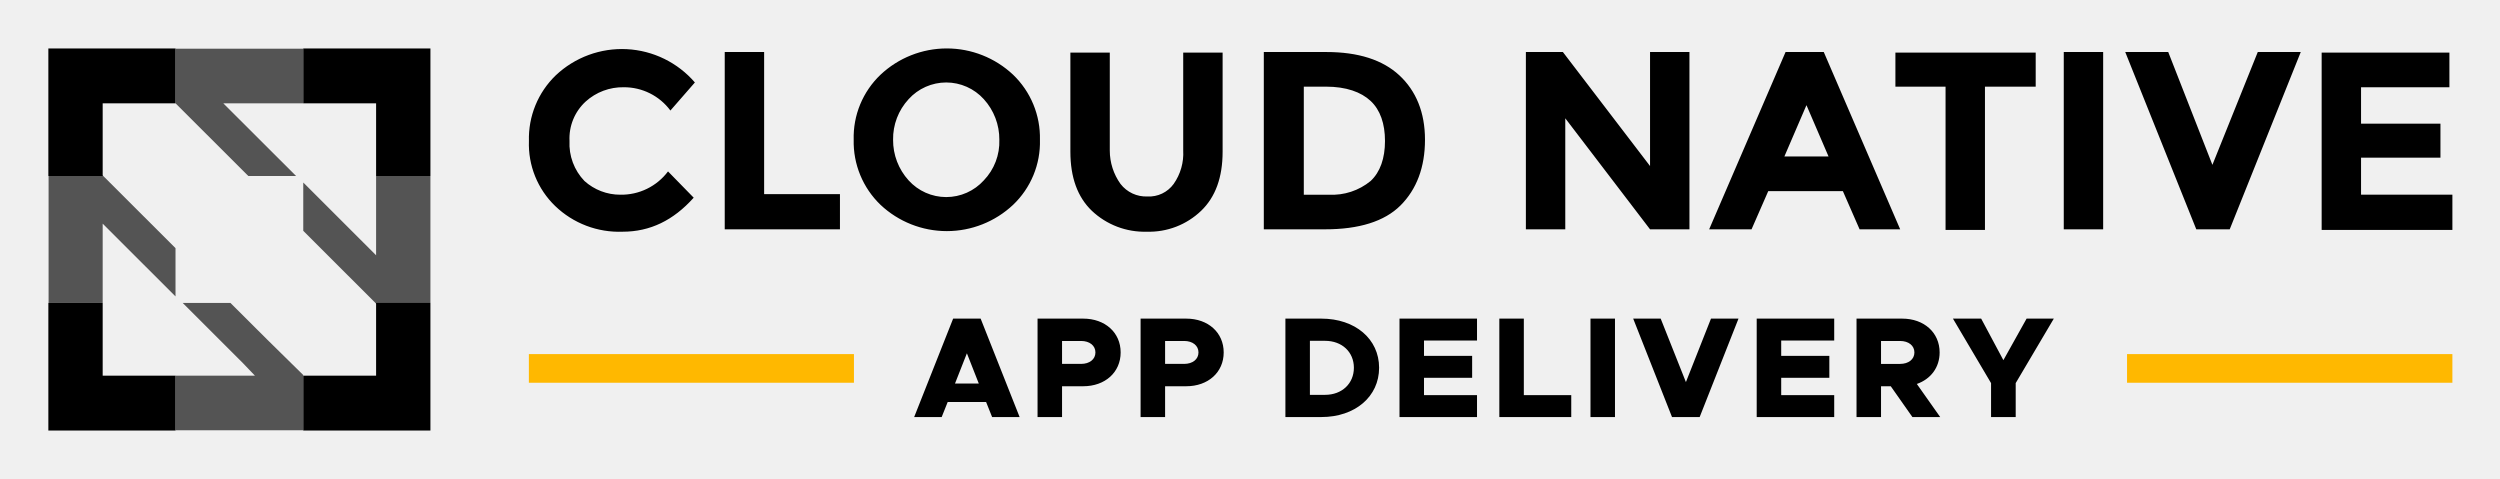
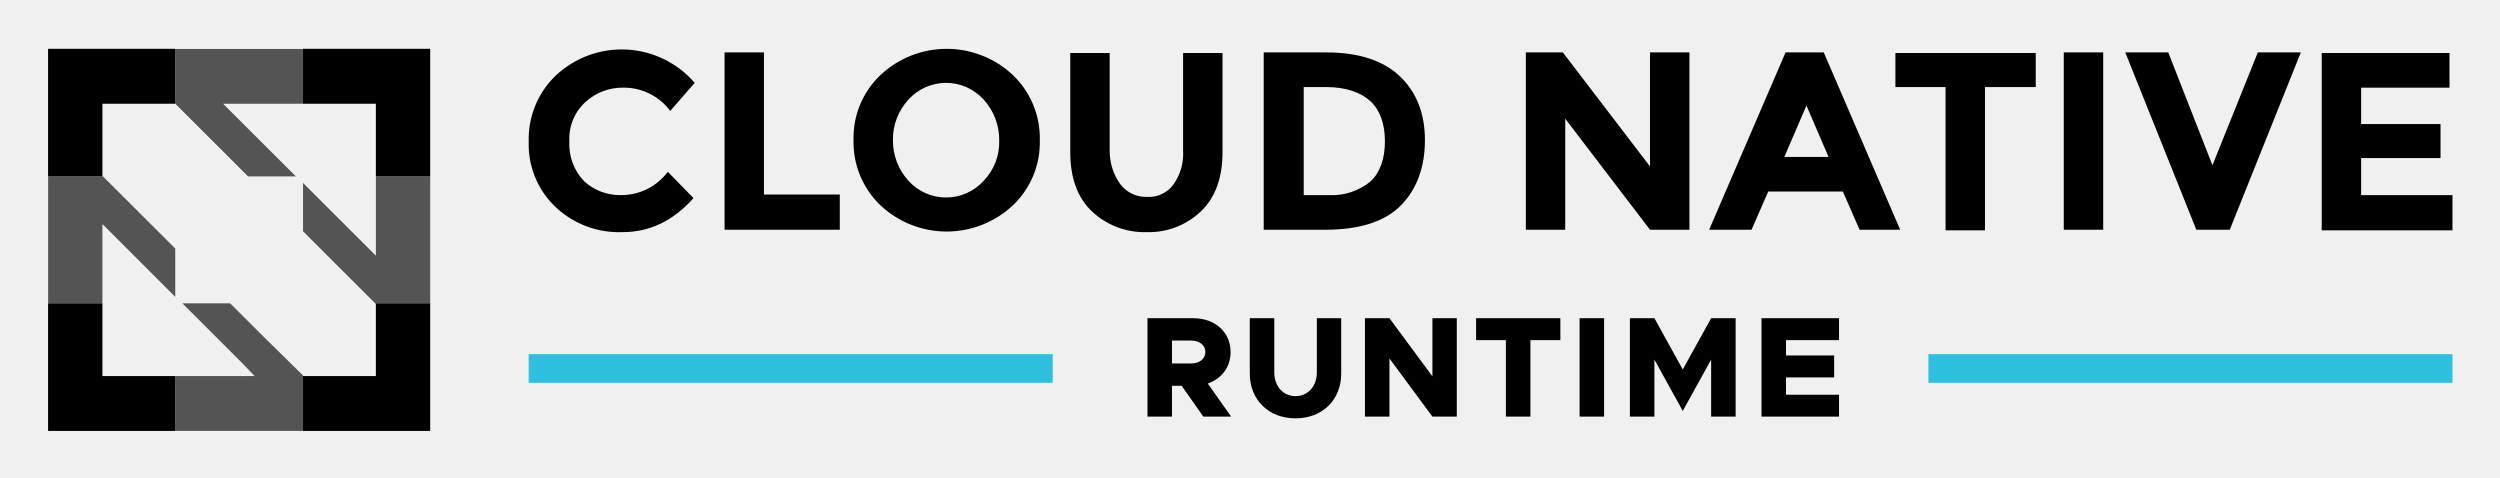
- <svg xmlns="http://www.w3.org/2000/svg" role="img" viewBox="-7.93 -7.68 438.36 83.86">
-   <g clip-path="url(#clip0_4_752)">
-     <path fill="#FFB800" d="M84.804 54.408h57v5.024h-57zm280.229 0h57.049v5.024h-57.049z" />
-     <path d="M100.829 26.459c1.62.032 3.224-.321 4.68-1.031 1.456-.71 2.722-1.756 3.695-3.051l4.501 4.606c-3.559 3.978-7.642 5.966-12.457 5.966a16.182 16.182 0 0 1-6.372-1.046 16.181 16.181 0 0 1-5.456-3.455 15.072 15.072 0 0 1-3.52-5.213 15.073 15.073 0 0 1-1.086-6.196 15.387 15.387 0 0 1 1.14-6.255 15.387 15.387 0 0 1 3.571-5.26 16.895 16.895 0 0 1 5.762-3.568A16.896 16.896 0 0 1 101.988.94c2.279.117 4.511.695 6.561 1.699 2.049 1.004 3.875 2.412 5.365 4.141L109.622 11.7c-.945-1.273-2.177-2.306-3.595-3.015-1.419-.709-2.984-1.075-4.57-1.067-2.471-.048-4.868.851-6.699 2.512a8.773 8.773 0 0 0-2.185 3.139 8.772 8.772 0 0 0-.642 3.77 9.42 9.42 0 0 0 .582 3.778 9.42 9.42 0 0 0 2.035 3.236c1.722 1.554 3.961 2.412 6.28 2.408zm18.318 6.071V1.442h6.909V26.355h13.294v6.176h-20.203zm50.56-4.292c-3.146 2.959-7.301 4.606-11.62 4.606-4.318 0-8.473-1.647-11.619-4.606-1.534-1.471-2.744-3.245-3.555-5.209-.811-1.964-1.205-4.076-1.155-6.2-.059-2.126.329-4.24 1.141-6.206a15.172 15.172 0 0 1 3.569-5.204c3.146-2.959 7.301-4.606 11.619-4.606 4.319 0 8.474 1.647 11.62 4.606 1.533 1.471 2.744 3.245 3.555 5.209.811 1.964 1.204 4.076 1.155 6.2.059 2.126-.33 4.24-1.141 6.206a15.172 15.172 0 0 1-3.569 5.204zm-2.408-11.41c.019-2.63-.952-5.172-2.722-7.118a8.882 8.882 0 0 0-2.986-2.164 8.887 8.887 0 0 0-7.216 0c-1.136.505-2.154 1.242-2.987 2.164-1.789 1.934-2.764 4.484-2.721 7.118-.02 2.63.952 5.172 2.721 7.118.833.922 1.851 1.66 2.987 2.164 1.136.505 2.365.765 3.608.765 1.243 0 2.472-.261 3.608-.765a8.881 8.881 0 0 0 2.986-2.164 9.774 9.774 0 0 0 2.082-3.283c.468-1.223.685-2.527.64-3.835zm21.249 7.746c.553.716 1.269 1.289 2.088 1.671.82.383 1.719.563 2.623.527.89.047 1.778-.129 2.582-.513.805-.384 1.5-.963 2.023-1.685a9.276 9.276 0 0 0 1.675-5.862V1.546h6.909V18.922c0 4.501-1.256 7.955-3.768 10.363a13.196 13.196 0 0 1-4.394 2.791c-1.636.629-3.38.926-5.132.873-1.767.053-3.528-.244-5.18-.872a13.432 13.432 0 0 1-4.45-2.791c-2.513-2.408-3.769-5.862-3.769-10.363V1.546h6.909V18.713c-.002 2.103.657 4.154 1.884 5.862zm48.884-19.051c2.931 2.722 4.501 6.49 4.501 11.305 0 4.815-1.465 8.688-4.291 11.514-2.827 2.826-7.328 4.187-13.19 4.187h-10.781V1.442h10.991c5.548 0 9.839 1.361 12.77 4.082zm-5.024 18.528c1.675-1.57 2.512-3.978 2.512-7.013s-.837-5.443-2.512-7.013c-1.675-1.57-4.292-2.512-7.851-2.512h-3.873v18.947h4.396c2.658.142 5.272-.717 7.328-2.408zm48.988-22.61h6.909V32.531h-6.909l-14.864-19.47v19.47h-6.908V1.442h6.489l15.283 19.993V1.442zm36.742 31.089l-2.931-6.699h-13.084l-2.931 6.699h-7.432l13.398-31.089h6.699l13.399 31.089h-7.118zm-9.316-21.773l-3.873 9.002h7.746l-3.873-9.002zm31.298-3.245V32.635h-6.909V7.513h-8.793V1.546h24.599v5.967h-8.897zm13.818-6.071h6.908V32.531h-6.908V1.442zm26.064 19.784l7.955-19.784h7.537L383.037 32.531h-5.861L364.719 1.442h7.537l7.746 19.784zm41.557-19.784v6.176h-15.493v6.385h13.922v5.966h-13.922v6.49h16.016v6.176h-22.924V1.546h22.401v-.105zM10.074 45.437H.549v22.369H22.845v-9.62H10.074V45.437zm47.942.105v12.645H45.246v9.62H67.542V45.437h-9.63l.105.105zM.549 23.183h9.63l-.105-.105V10.433H22.845V.813H.549V23.183zM45.246.813V10.433h12.771v12.75h9.526V.813H45.246z" />
-     <path d="M43.99 23.183L31.219 10.433h14.027V.813H22.845V10.433l12.771 12.75h8.374zM32.475 45.437h-8.374l10.572 10.562 2.094 2.188H22.845v9.62h22.401v-9.725l-6.385-6.281-6.385-6.364zm25.541-22.254v13.901l-2.198-2.198-10.572-10.562v8.468l6.281 6.281 6.385 6.375h9.63V23.183h-9.525zM22.845 35.828l-12.666-12.645H.549v22.254h9.526V31.536L22.845 44.296v-8.468z" opacity=".65" />
-     <path d="M166.031 65.447h4.823l-6.833-17.259h-4.824l-6.833 17.259h4.824l1.055-2.638h6.733l1.055 2.638zm-6.507-5.879l2.085-5.301 2.085 5.301h-4.17zm14.474 5.879h4.296v-5.401h3.718c3.819 0 6.557-2.437 6.557-5.929 0-3.492-2.738-5.929-6.557-5.929h-8.014v17.259zm4.296-9.32v-4.02h3.341c1.482 0 2.512.804 2.512 2.01 0 1.206-1.03 2.01-2.512 2.01h-3.341zm13.772 9.32h4.296v-5.401h3.718c3.819 0 6.557-2.437 6.557-5.929 0-3.492-2.738-5.929-6.557-5.929h-8.014v17.259zm4.296-9.32v-4.02h3.342c1.482 0 2.512.804 2.512 2.01 0 1.206-1.03 2.01-2.512 2.01h-3.342zm21.096 9.32h6.305c5.929 0 10.125-3.592 10.125-8.642s-4.196-8.617-10.125-8.617h-6.305v17.259zm4.296-3.894v-9.471h2.663c2.964 0 5.049 1.96 5.049 4.723 0 2.763-2.085 4.748-5.049 4.748h-2.663zm29.302-9.521v-3.844h-13.592v17.259h13.592v-3.844h-9.296v-3.04h8.441V54.72h-8.441v-2.688h9.296zm8.208 9.572V48.188h-4.295v17.259h12.611v-3.844h-8.316zm11.688 3.844h4.296V48.188h-4.296v17.259zm21.129-17.259l-4.396 11.129-4.422-11.129h-4.823l6.808 17.259h4.848l6.809-17.259h-4.824zm21.607 3.844v-3.844h-13.591v17.259h13.591v-3.844h-9.295v-3.04h8.441V54.72h-8.441v-2.688h9.295zm18.584 13.415l-4.095-5.803c2.437-.854 3.995-2.889 3.995-5.527 0-3.492-2.738-5.929-6.557-5.929h-8.014v17.259h4.296v-5.401h1.708l3.794 5.401h4.873zm-10.375-13.34h3.341c1.482 0 2.512.804 2.512 2.01 0 1.206-1.03 2.01-2.512 2.01h-3.341v-4.02zm19.293 13.34h4.321v-5.954l6.683-11.305h-4.773l-4.07 7.285-3.894-7.285h-4.949l6.682 11.305v5.954z" />
+ <svg xmlns="http://www.w3.org/2000/svg" role="img" viewBox="-25.48 -25.48 1324.96 252.96">
+   <g clip-path="url(#clip0_643_62)">
+     <path fill="#2FBFDF" d="M254.702 162.208h277.735v15.189H254.702zm741.851 0h277.74v15.189h-277.74z" />
+     <path d="M303.149 77.928c4.896.097 9.744-.971 14.146-3.117 4.401-2.146 8.23-5.307 11.169-9.224l13.607 13.923c-10.759 12.025-23.1 18.037-37.656 18.037-6.569.251-13.121-.825-19.264-3.163-6.144-2.338-11.754-5.89-16.494-10.444A45.563 45.563 0 0 1 258.016 68.18c-2.399-5.943-3.518-12.326-3.282-18.731-.18-6.474.993-12.914 3.445-18.907 2.452-5.994 6.129-11.41 10.795-15.901 5.018-4.735 10.944-8.404 17.419-10.786C292.869 1.473 299.76.429 306.65.783c6.89.355 13.637 2.102 19.834 5.136a51.062 51.062 0 0 1 16.219 12.518L329.73 33.31c-2.859-3.848-6.582-6.97-10.87-9.114-4.287-2.144-9.019-3.249-13.813-3.227-7.472-.144-14.716 2.573-20.252 7.595a26.524 26.524 0 0 0-6.604 9.488 26.506 26.506 0 0 0-1.939 11.397c-.2 3.887.398 7.774 1.759 11.42 1.361 3.647 3.454 6.975 6.152 9.781 5.206 4.698 11.973 7.292 18.986 7.278zm55.375 18.354V2.3h20.885v75.312h40.188v18.67h-61.073zm152.839-12.974c-9.508 8.944-22.07 13.925-35.125 13.925-13.054 0-25.616-4.98-35.124-13.925-4.637-4.447-8.297-9.809-10.749-15.748-2.452-5.938-3.64-12.322-3.491-18.744-.179-6.426.997-12.819 3.45-18.761 2.453-5.942 6.129-11.302 10.79-15.731C450.622 5.38 463.184.4 476.238.4c13.055 0 25.617 4.98 35.125 13.925 4.637 4.447 8.297 9.809 10.749 15.748 2.452 5.938 3.64 12.322 3.491 18.744.179 6.426-.997 12.819-3.45 18.761-2.453 5.942-6.129 11.302-10.79 15.731zm-7.278-34.492c.059-7.952-2.879-15.634-8.227-21.518a26.869 26.869 0 0 0-9.029-6.543 26.864 26.864 0 0 0-10.907-2.314c-3.757 0-7.473.788-10.907 2.314-3.434 1.526-6.51 3.754-9.028 6.543-5.41 5.847-8.357 13.554-8.228 21.518-.058 7.952 2.879 15.634 8.228 21.518 2.518 2.788 5.594 5.017 9.028 6.543a26.867 26.867 0 0 0 10.907 2.314c3.758 0 7.473-.788 10.907-2.314a26.868 26.868 0 0 0 9.029-6.543c2.74-2.854 4.88-6.229 6.294-9.925 1.413-3.696 2.07-7.638 1.933-11.592zm64.235 23.416c1.67 2.164 3.835 3.897 6.312 5.053 2.478 1.156 5.196 1.702 7.928 1.592 2.691.143 5.375-.39 7.807-1.551 2.432-1.161 4.535-2.912 6.116-5.094 3.634-5.169 5.418-11.412 5.063-17.721V2.616h20.885V55.145c0 13.607-3.797 24.049-11.392 31.327-3.823 3.666-8.339 6.534-13.283 8.436-4.944 1.902-10.218 2.799-15.513 2.64-5.342.159-10.664-.737-15.659-2.637-4.996-1.901-9.567-4.768-13.453-8.438-7.594-7.278-11.392-17.721-11.392-31.327V2.616h20.885V54.512c-.006 6.358 1.986 12.557 5.696 17.721zm147.779-57.592c8.86 8.227 13.607 19.619 13.607 34.175 0 14.556-4.43 26.264-12.974 34.808-8.544 8.544-22.151 12.658-39.871 12.658h-32.593V2.3h33.226c16.771 0 29.745 4.114 38.605 12.341zM700.91 70.65c5.063-4.747 7.594-12.025 7.594-21.201s-2.531-16.455-7.594-21.201c-5.063-4.747-12.974-7.595-23.733-7.595h-11.708v57.275h13.29c8.034.428 15.937-2.169 22.151-7.278zM849.003 2.3h20.885v93.982h-20.885l-44.934-58.857v58.857h-20.885V2.3h19.619l46.2 60.44V2.3zm111.069 93.982l-8.86-20.252h-39.555l-8.86 20.252H880.33l40.504-93.982h20.252l40.504 93.982h-21.518zm-28.163-65.819l-11.708 27.214h23.417l-11.709-27.214zm94.611-9.81v75.945h-20.88V20.653h-26.581V2.616h74.361V20.653h-26.9zm41.77-18.353h20.89v93.982h-20.89V2.3zm78.79 59.807l24.05-59.807h22.79l-37.66 93.982h-17.72l-37.66-93.982h22.79l23.41 59.807zm125.63-59.807v18.67h-46.83v19.303h42.08v18.037h-42.08v19.619h48.41v18.67h-69.3V2.616h67.72V2.3zM28.796 135.297H0v67.623h67.401v-29.081H28.796v-38.542zm144.929.317v38.225H135.12v29.081h67.401v-67.623h-29.112l.316.317zM0 68.023h29.112l-.317-.316V29.48h38.605V.4H0v67.623zM135.12.4v29.081h38.605v38.542h28.796V.4H135.12z" />
+     <path d="M131.321 68.023L92.715 29.48h42.403V.4H67.4v29.081l38.606 38.542h25.315zM96.513 135.297h-25.315l31.96 31.929 6.329 6.613H67.4v29.081h67.718v-29.397l-19.303-18.986-19.302-19.24zm77.212-67.275v42.023l-6.645-6.645-31.96-31.928v25.6l18.986 18.987 19.303 19.271h29.112V68.022h-28.796zM67.401 106.248L29.112 68.022H0v67.275h28.796V93.274l38.605 38.574v-25.6z" opacity=".65" />
+     <path d="M627.014 195.329l-12.379-17.543c7.366-2.582 12.075-8.734 12.075-16.708 0-10.556-8.278-17.923-19.822-17.923h-24.226v52.174h12.986v-16.328h5.165l11.467 16.328h14.734zm-31.366-40.327h10.101c4.481 0 7.595 2.431 7.595 6.076 0 3.645-3.114 6.076-7.595 6.076h-10.101v-12.152zm65.464 41.238c14.277 0 24.226-9.796 24.226-23.77v-29.315h-12.91v28.707c0 7.367-4.709 12.607-11.316 12.607-6.531 0-11.24-5.24-11.24-12.607v-28.707h-12.987v29.315c0 13.974 10.025 23.77 24.227 23.77zm36.799-.911h12.987v-30.834l22.783 30.834h12.911v-52.174h-12.911v30.834l-22.783-30.834h-12.987v52.174zm74.712 0h12.986v-40.555h15.873v-11.619h-44.656v11.619h15.797v40.555zm39.055 0h12.986v-52.174h-12.986v52.174zm26.66 0h12.987v-30.226l15.037 27.188 15.037-27.188v30.226h12.987v-52.174h-12.987l-15.037 27.188-15.037-27.188h-12.987v52.174zm110.837-40.555v-11.619h-41.086v52.174h41.086V183.71h-28.099v-9.19h25.517v-11.619h-25.517v-8.127h28.099z" />
  </g>
  <defs>
-     <clipPath id="clip0_4_752">
-       <path fill="#fff" d="M0 0h422.161v66.993H0z" transform="translate(.549 .813)" />
+     <clipPath id="clip0_643_62">
+       <path fill="#fff" d="M0 0h1276.19v202.52H0z" transform="translate(0 .4)" />
    </clipPath>
  </defs>
</svg>
